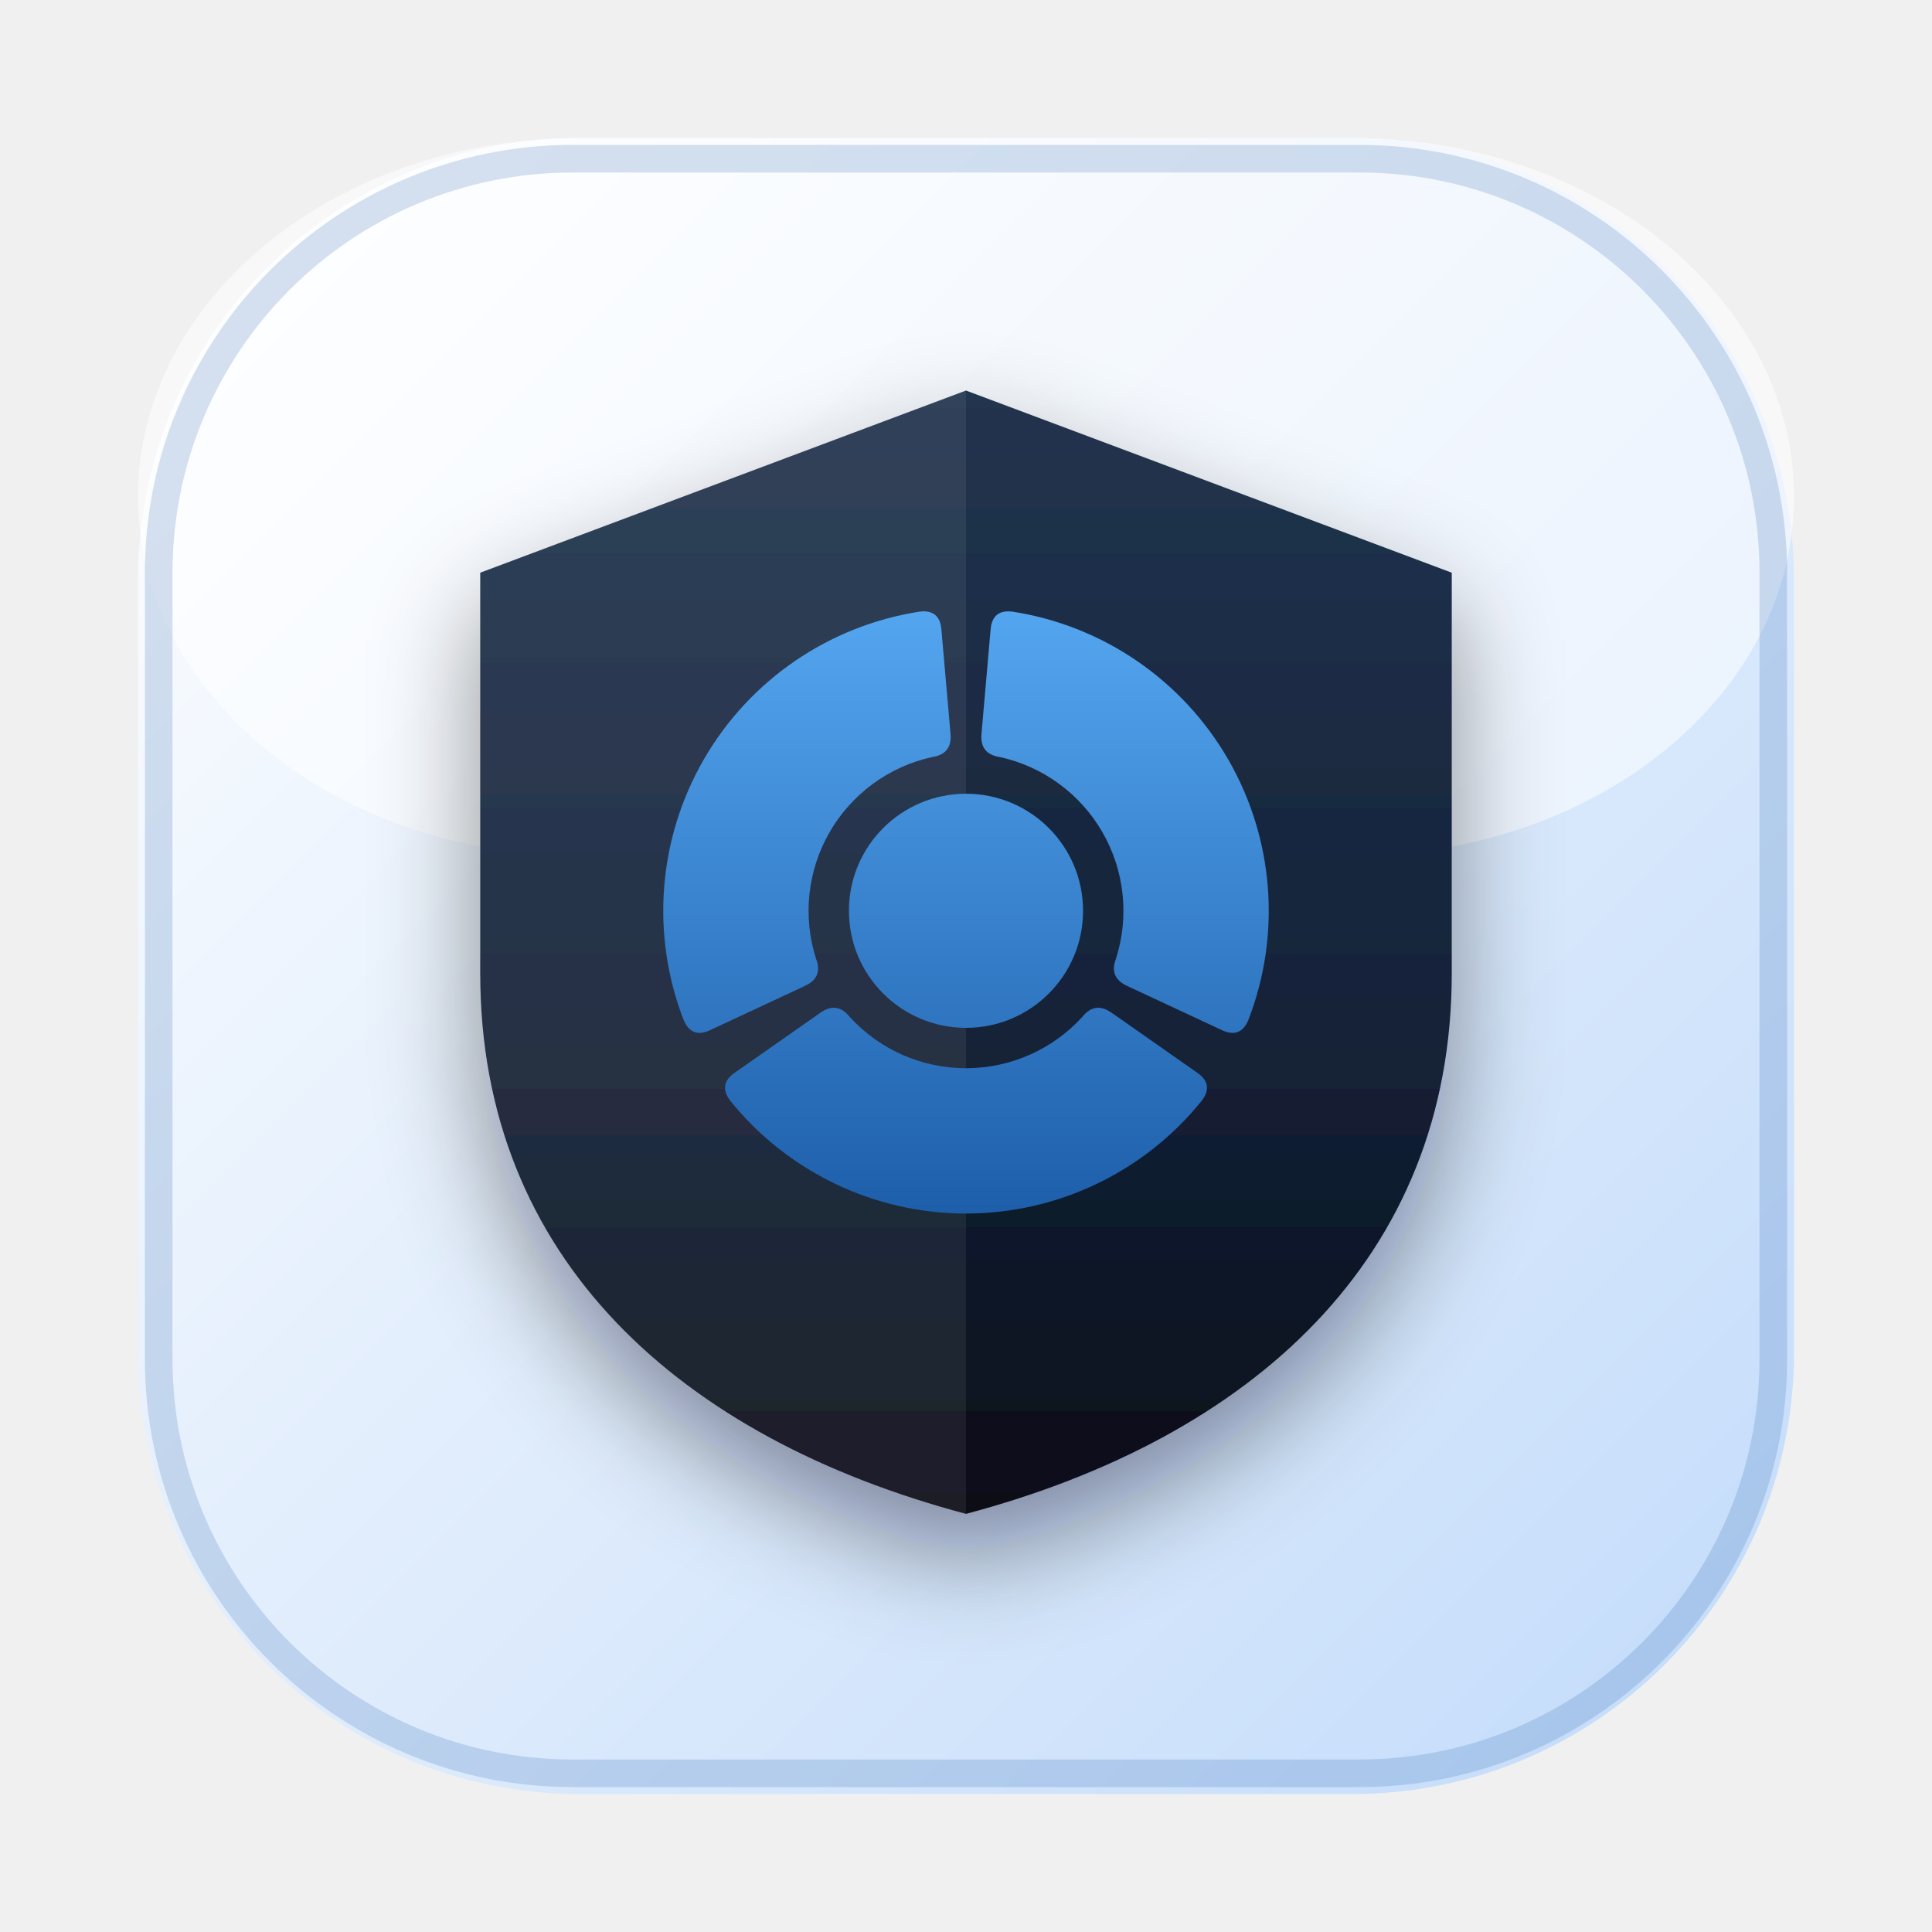
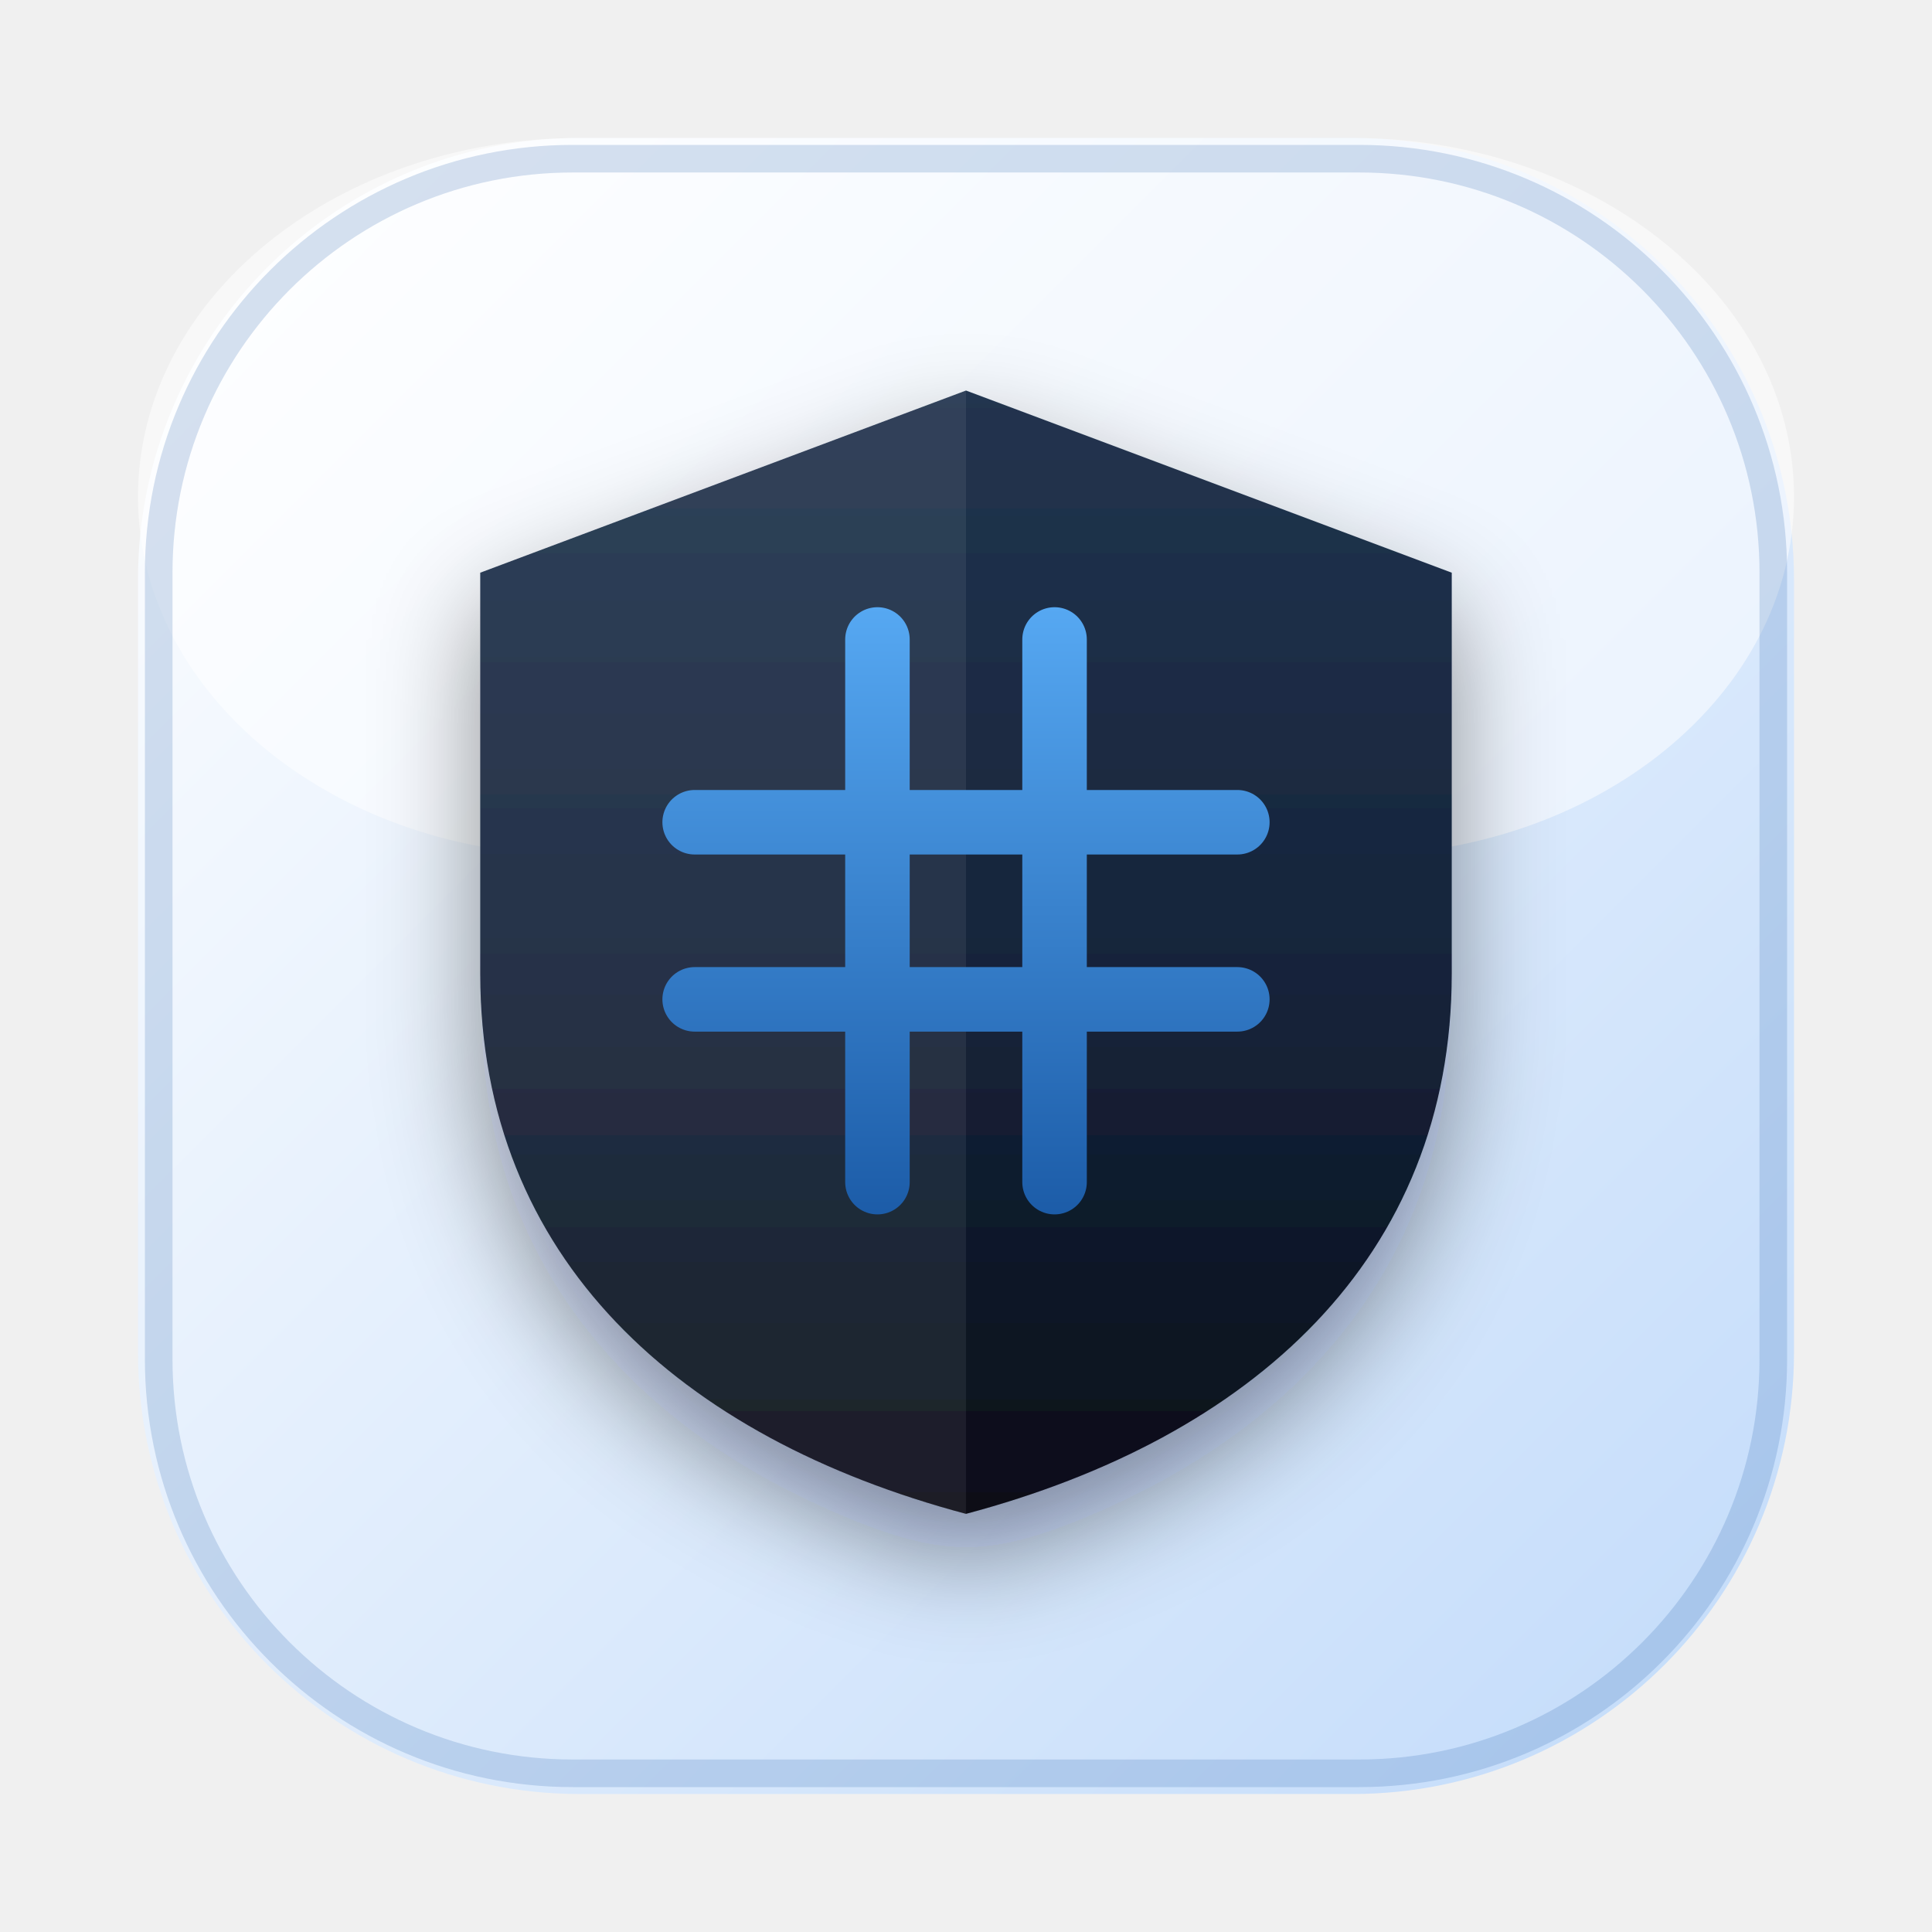
- <svg xmlns="http://www.w3.org/2000/svg" viewBox="-3 -3 70 70" role="img" aria-label="chrome: Large">
+ <svg xmlns="http://www.w3.org/2000/svg" viewBox="-3 -3 70 70" role="img" aria-label="Vault grid size 05, stroke A">
  <defs>
    <linearGradient id="tile" x1="0" y1="0" x2="1" y2="1">
      <stop offset="0" stop-color="#ffffff" />
      <stop offset="1" stop-color="#c2dbfa" />
    </linearGradient>
    <linearGradient id="white" x1="0" y1="0" x2="0" y2="1">
      <stop offset="0" stop-color="#22344f" />
      <stop offset=".55" stop-color="#152339" />
      <stop offset="1" stop-color="#070d18" />
    </linearGradient>
    <linearGradient id="blue" x1="0" y1="0" x2="0" y2="1">
      <stop offset="0" stop-color="#56a8f2" />
      <stop offset="1" stop-color="#1c5ca8" />
    </linearGradient>
    <filter id="shadow" x="-45%" y="-45%" width="190%" height="190%">
      <feDropShadow dx="0" dy="1.5" stdDeviation="1.7" flood-color="#03101f" flood-opacity=".42" />
    </filter>
    <linearGradient id="symbol-blue" gradientUnits="userSpaceOnUse" x1="0" y1="0" x2="0" y2="32">
      <stop offset="0" stop-color="#56a8f2" />
      <stop offset="1" stop-color="#1c5ca8" />
    </linearGradient>
  </defs>
  <rect x="2" y="2" width="60" height="60" rx="16" fill="url(#tile)" />
  <rect x="2" y="2" width="60" height="26" rx="16" fill="#fff" opacity=".52" />
  <rect x="2.75" y="2.75" width="58.5" height="58.5" rx="15" fill="none" stroke="#1c5ca8" stroke-opacity=".18" />
  <g id="vault-shield" transform="translate(32 31.5) scale(1.1) translate(-32 -31.5)">
    <g filter="url(#shadow)">
      <path d="M32 13 16 19v13.2c0 9.4 6.6 15.3 16 17.8 9.4-2.5 16-8.4 16-17.8V19L32 13Z" fill="url(#white)" />
    </g>
    <path d="M32 13 16 19v13.2c0 9.4 6.6 15.3 16 17.8V13Z" fill="#fff" opacity=".07" />
  </g>
-   <g id="symbol-scale" transform="translate(32 30) scale(0.9) translate(-32 -30)">
-     <g id="platform-symbol" transform="translate(19 17) scale(0.8125)">
-       <g fill="url(#symbol-blue)">
-         <path d="M18.3 1.177 A15.0 15.0 0 0 1 29.987 21.42 Q29.595 22.339 28.688 21.917 L23.976 19.719 Q23.069 19.296 23.433 18.366 A7.8 7.8 0 0 0 17.668 8.38 Q16.68 8.23 16.767 7.234 L17.22 2.053 Q17.307 1.057 18.3 1.177 Z" />
-         <path d="M27.687 25.403 A15.0 15.0 0 0 1 4.313 25.403 Q3.713 24.604 4.532 24.03 L8.791 21.047 Q9.611 20.474 10.235 21.254 A7.8 7.8 0 0 0 21.765 21.254 Q22.389 20.474 23.209 21.047 L27.468 24.03 Q28.287 24.604 27.687 25.403 Z" />
-         <path d="M2.013 21.42 A15.0 15.0 0 0 1 13.7 1.177 Q14.693 1.057 14.78 2.053 L15.233 7.234 Q15.32 8.23 14.332 8.38 A7.8 7.8 0 0 0 8.567 18.366 Q8.931 19.296 8.024 19.719 L3.312 21.917 Q2.405 22.339 2.013 21.42 Z" />
-         <circle cx="16" cy="16" r="5.8" />
-       </g>
-     </g>
+   <g id="platform-symbol" transform="translate(21 19) scale(0.6875)" fill="none" stroke="url(#symbol-blue)" stroke-width="3.4" stroke-linecap="round">
+     <path d="M11.333 1.7V30.3" />
+     <path d="M20.667 1.7V30.3" />
+     <path d="M1.7 11.333H30.3" />
+     <path d="M1.7 20.667H30.3" />
  </g>
</svg>
